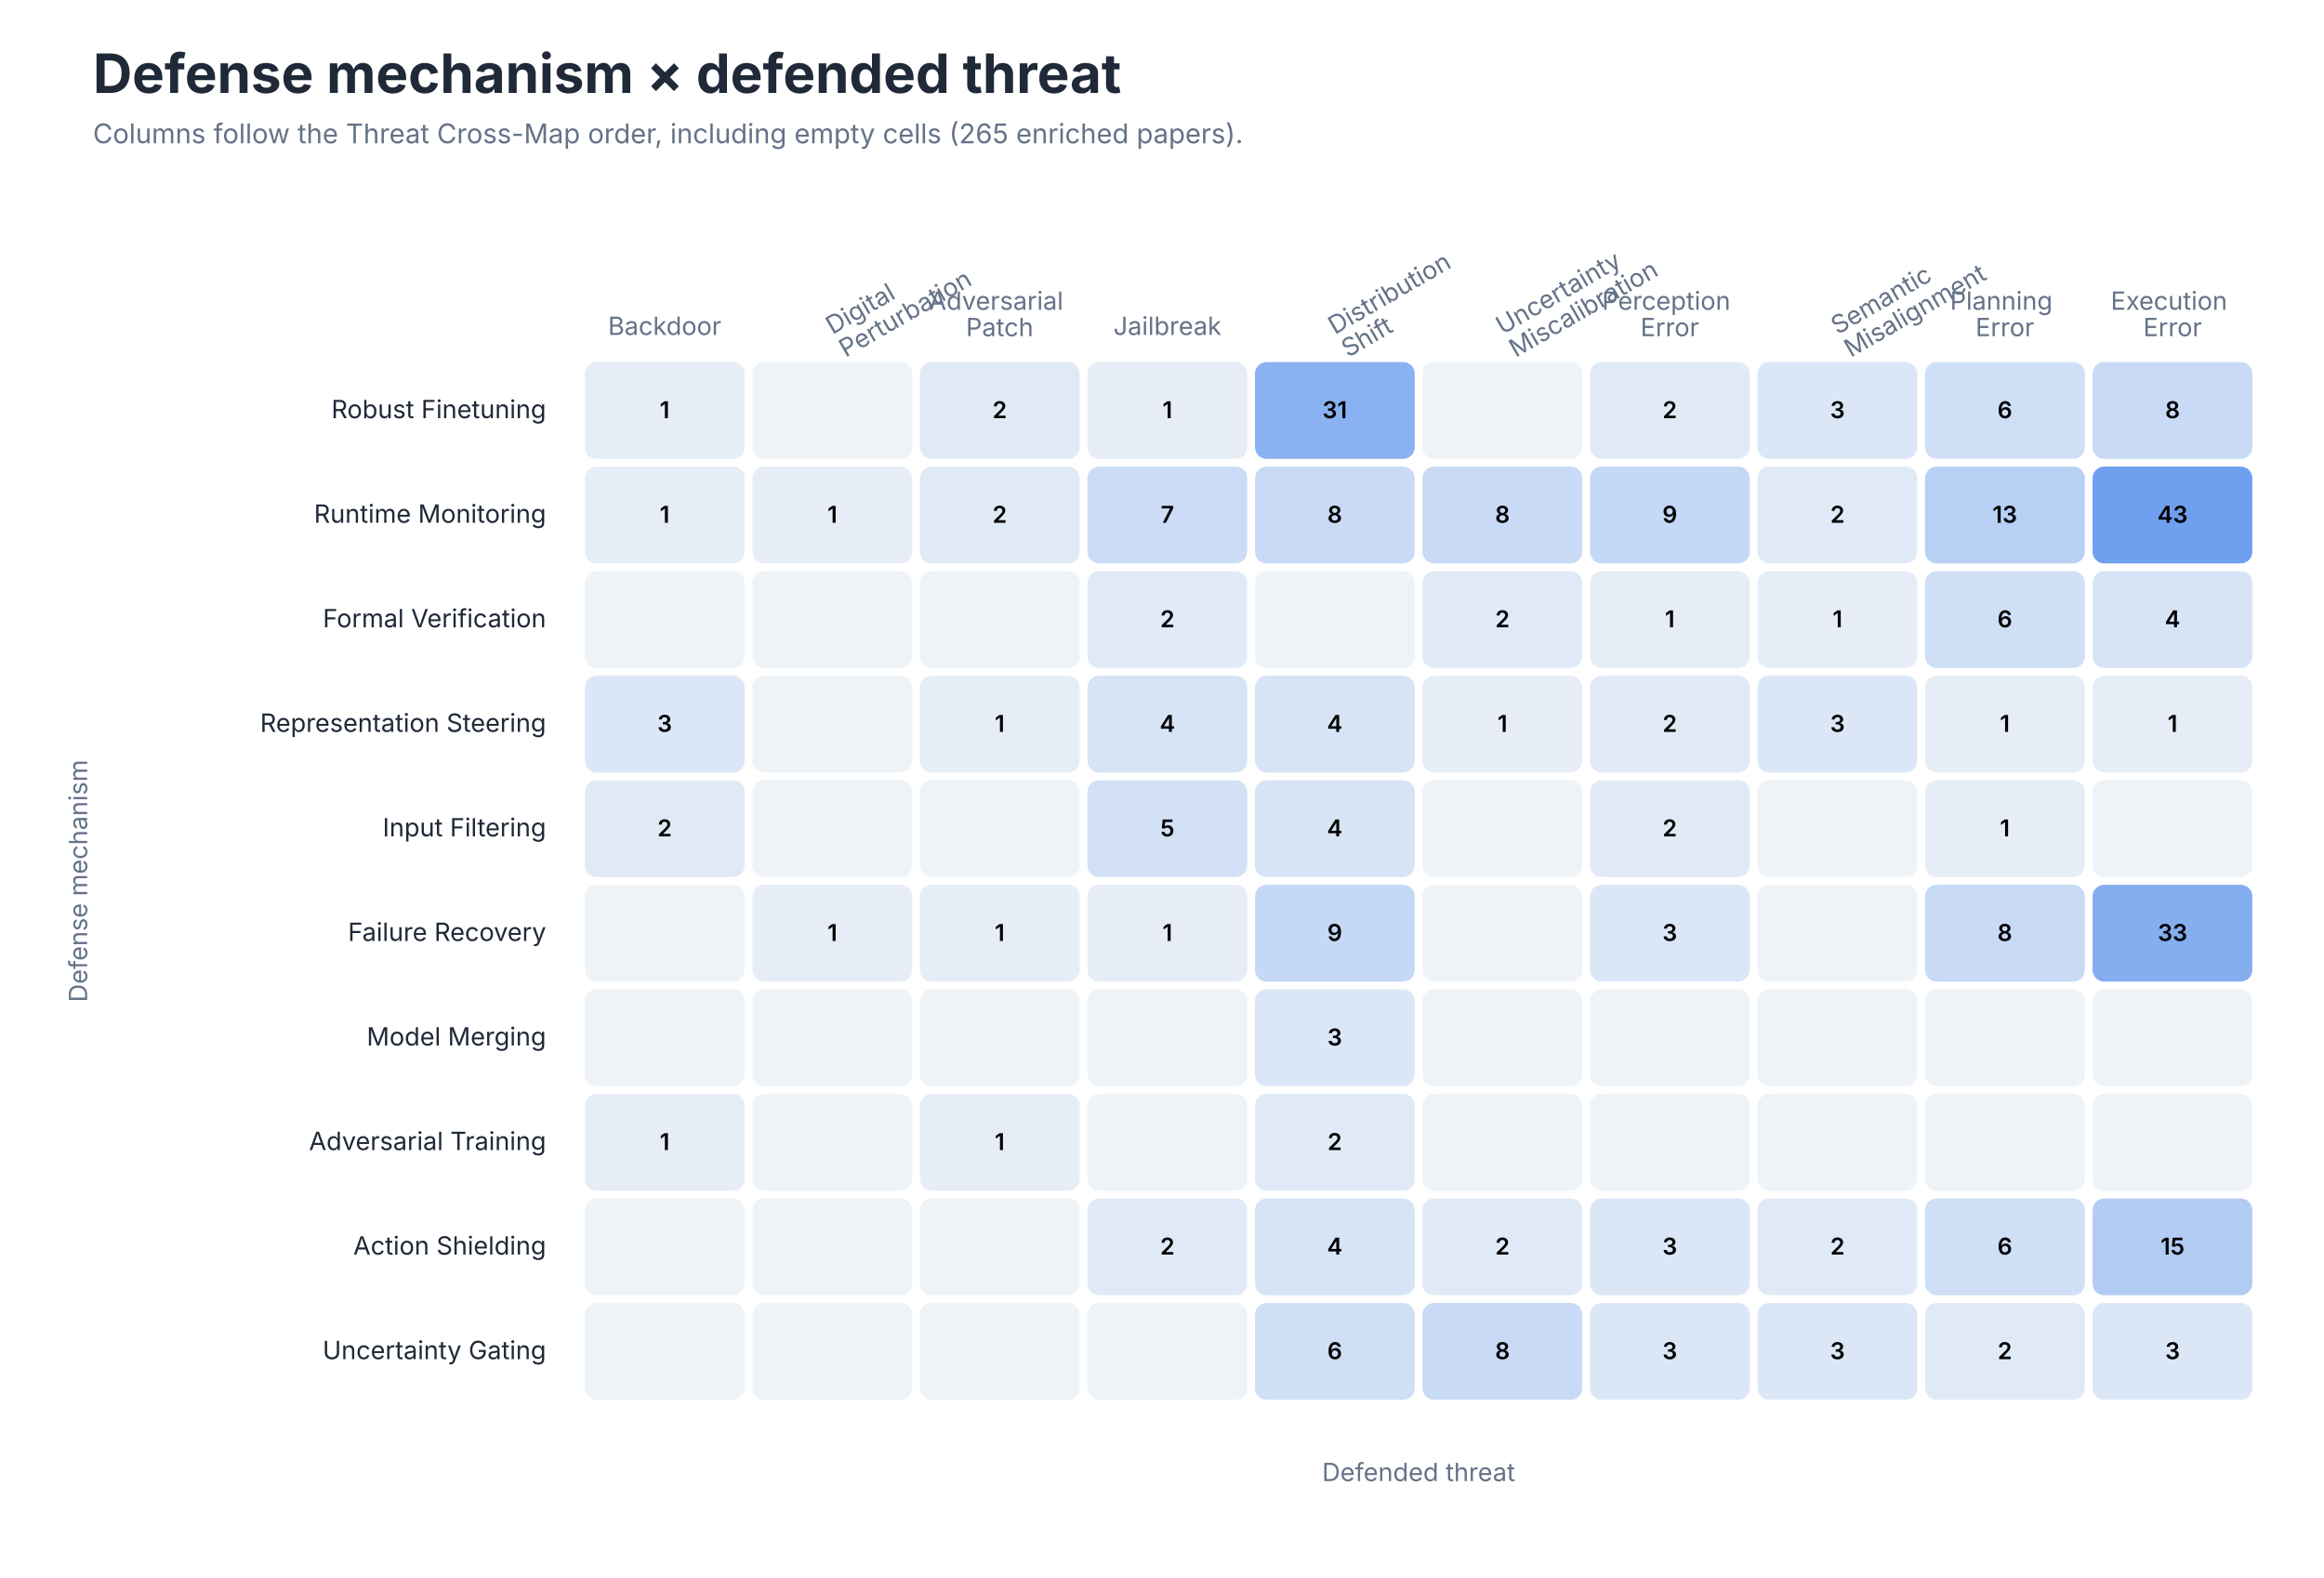
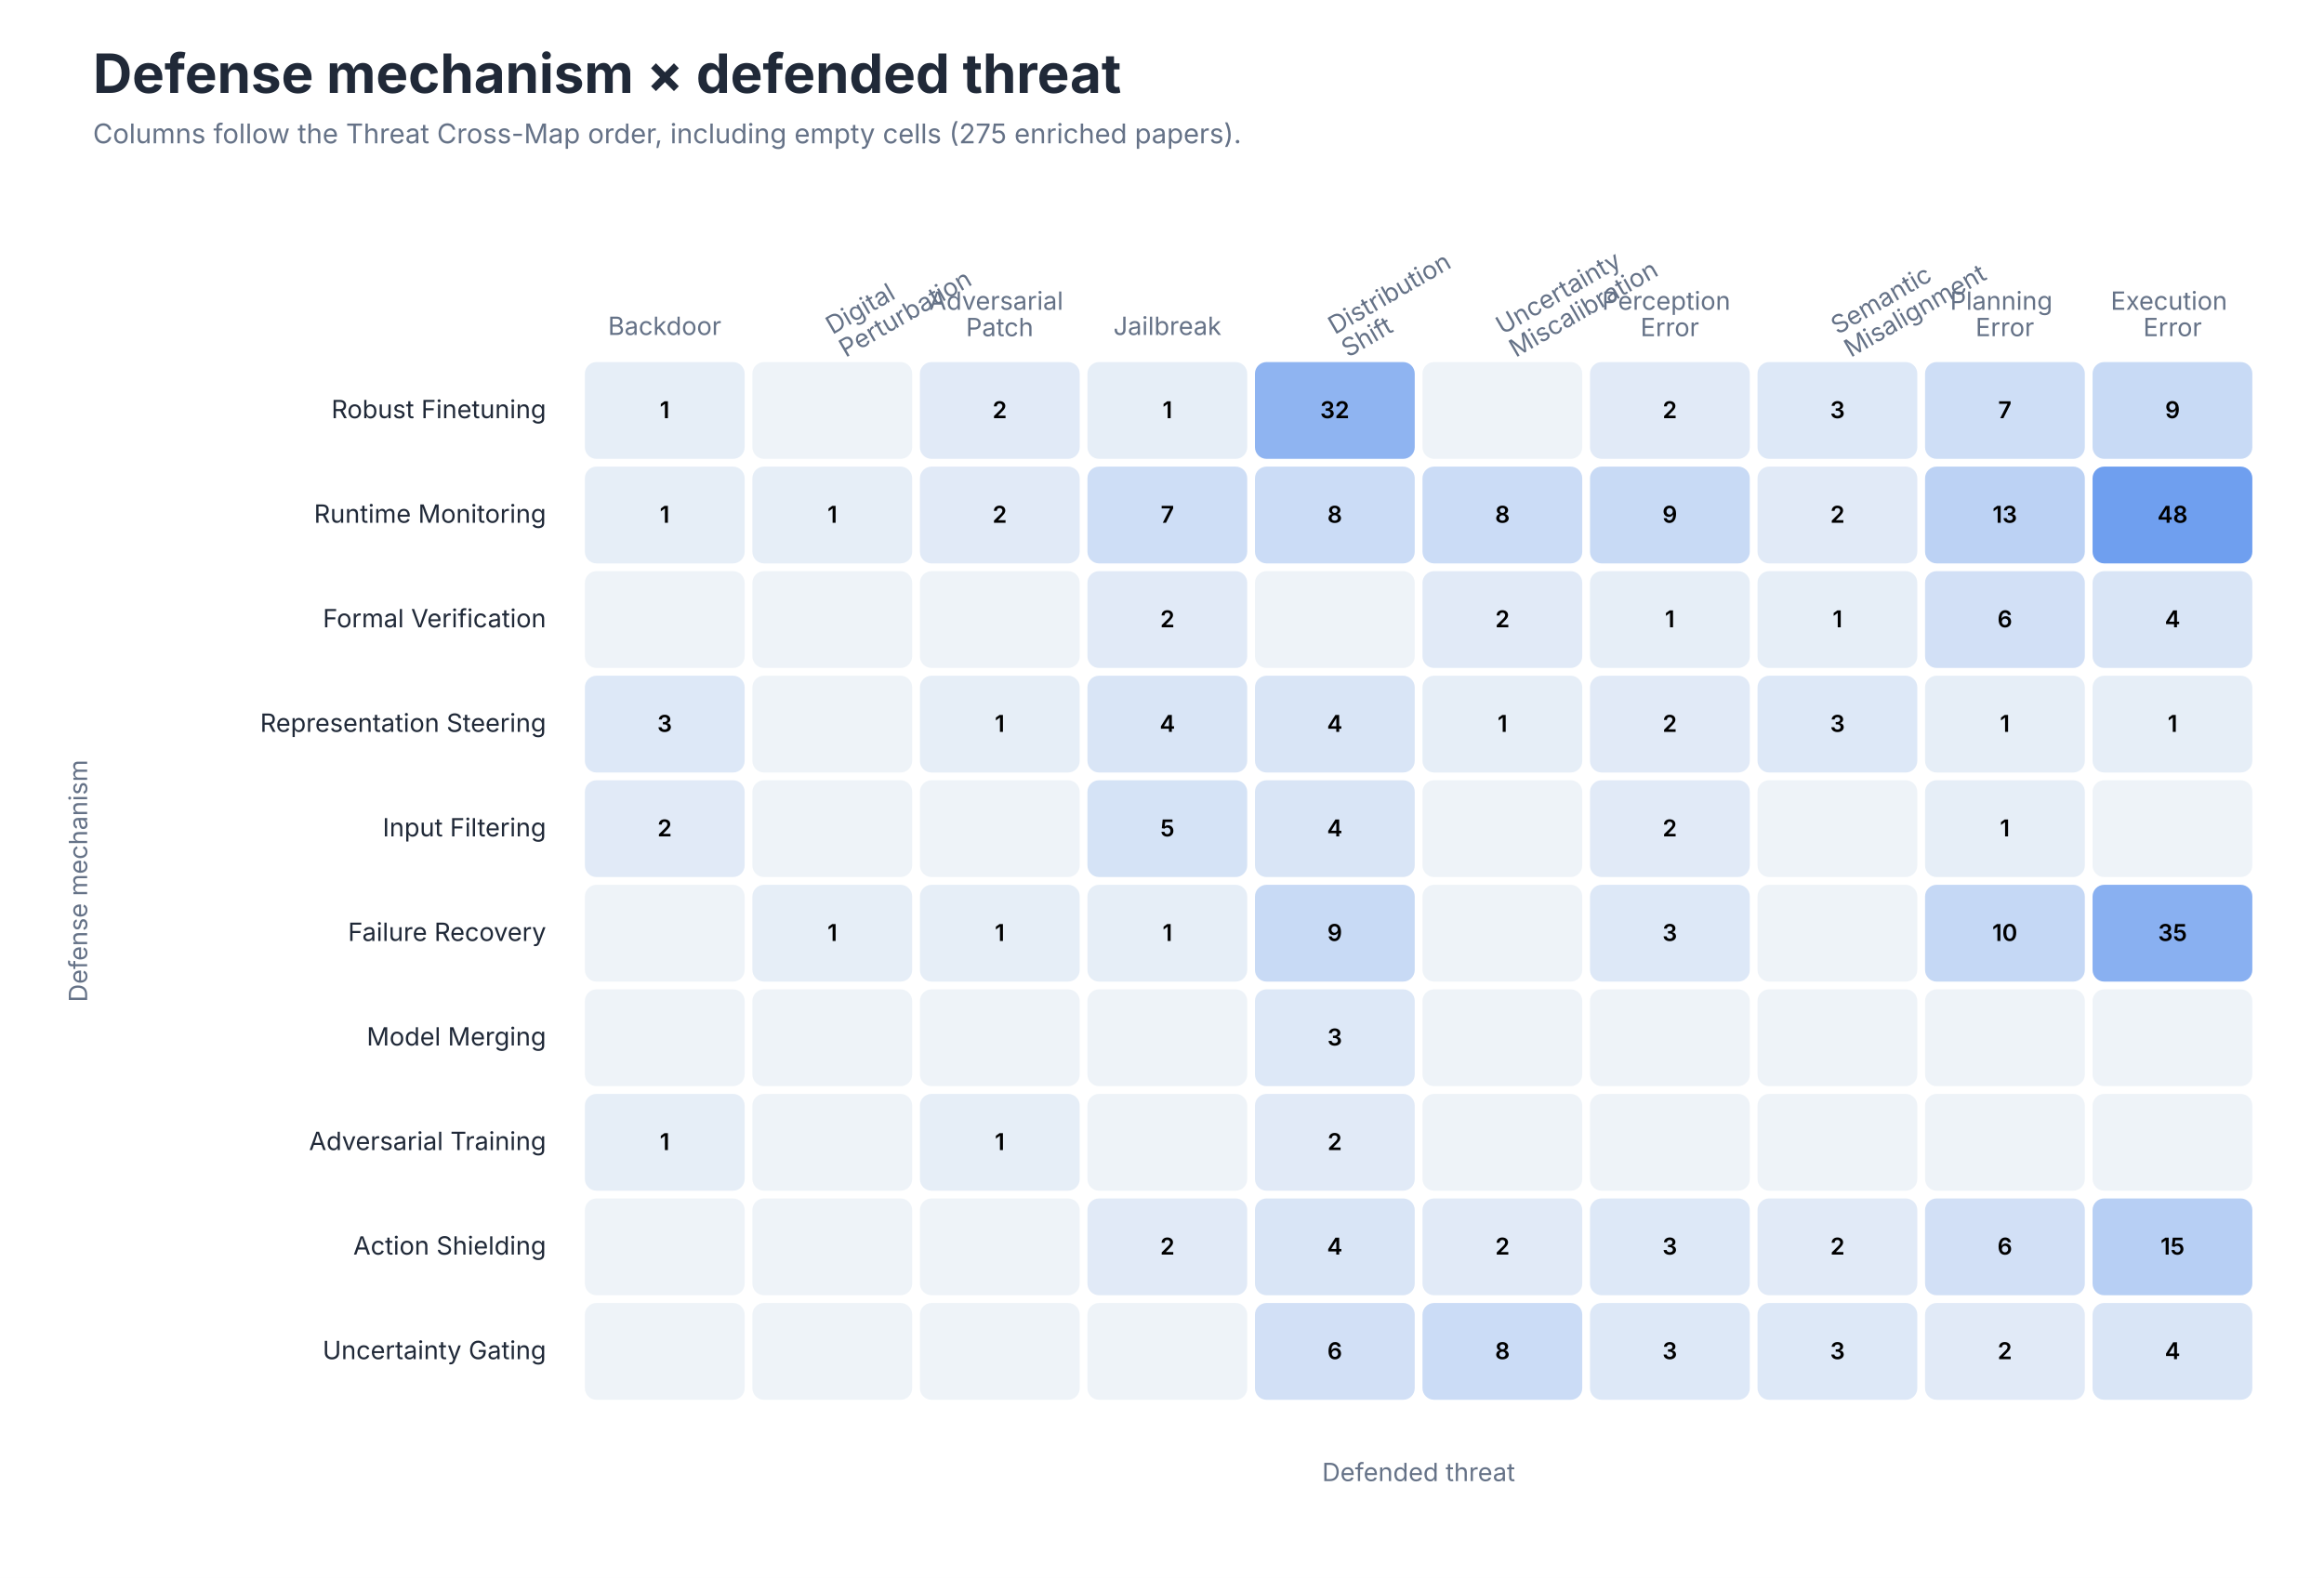
<svg xmlns="http://www.w3.org/2000/svg" role="img" aria-labelledby="title desc" viewBox="0 0 1200 815">
  <style>
text { font-family: -apple-system, BlinkMacSystemFont, 'Segoe UI', sans-serif; }
.title { font-size: 28px; font-weight: 650; fill: #202938; }
.subtitle { font-size: 14px; fill: #657287; }
.axis { font-size: 13px; fill: #657287; }
.label { font-size: 13px; fill: #202938; }
.small { font-size: 11px; fill: #657287; }
</style>
  <rect width="1200" height="815" fill="#FFFFFF" />
  <text class="title" x="48" y="48">Defense mechanism × defended threat</text>
-   <text class="subtitle" x="48" y="74">Columns follow the Threat Cross-Map order, including empty cells (265 enriched papers).</text>
+   <text class="subtitle" x="48" y="74">Columns follow the Threat Cross-Map order, including empty cells (275 enriched papers).</text>
  <text class="axis" text-anchor="middle" x="343.2" y="173.0">
    <tspan x="343.2" dy="0em">Backdoor</tspan>
  </text>
  <text class="axis" text-anchor="start" transform="translate(429.8 173.0) rotate(-30)">
    <tspan x="0" dy="0em">Digital</tspan>
    <tspan x="0" dy="1.05em">Perturbation</tspan>
  </text>
  <text class="axis" text-anchor="middle" x="516.2" y="160.0">
    <tspan x="516.2" dy="0em">Adversarial</tspan>
    <tspan x="516.2" dy="1.05em">Patch</tspan>
  </text>
  <text class="axis" text-anchor="middle" x="602.8" y="173.0">
    <tspan x="602.8" dy="0em">Jailbreak</tspan>
  </text>
  <text class="axis" text-anchor="start" transform="translate(689.2 173.0) rotate(-30)">
    <tspan x="0" dy="0em">Distribution</tspan>
    <tspan x="0" dy="1.05em">Shift</tspan>
  </text>
  <text class="axis" text-anchor="start" transform="translate(775.8 173.0) rotate(-30)">
    <tspan x="0" dy="0em">Uncertainty</tspan>
    <tspan x="0" dy="1.05em">Miscalibration</tspan>
  </text>
  <text class="axis" text-anchor="middle" x="862.2" y="160.0">
    <tspan x="862.2" dy="0em">Perception</tspan>
    <tspan x="862.2" dy="1.05em">Error</tspan>
  </text>
  <text class="axis" text-anchor="start" transform="translate(948.8 173.0) rotate(-30)">
    <tspan x="0" dy="0em">Semantic</tspan>
    <tspan x="0" dy="1.05em">Misalignment</tspan>
  </text>
  <text class="axis" text-anchor="middle" x="1035.2" y="160.0">
    <tspan x="1035.2" dy="0em">Planning</tspan>
    <tspan x="1035.2" dy="1.05em">Error</tspan>
  </text>
  <text class="axis" text-anchor="middle" x="1121.8" y="160.0">
    <tspan x="1121.8" dy="0em">Execution</tspan>
    <tspan x="1121.8" dy="1.05em">Error</tspan>
  </text>
  <text class="label" x="282" y="216.0" text-anchor="end">Robust Finetuning</text>
-   <rect x="302.0" y="187" width="82.5" height="50" rx="6" fill="#E6EDF7" />
+   <rect x="302.0" y="187" width="82.5" height="50" rx="6" fill="#E6EEF7" />
  <text x="343.2" y="216.0" text-anchor="middle" font-size="12" font-weight="600" fill="#000000">1</text>
  <rect x="388.5" y="187" width="82.5" height="50" rx="6" fill="#EEF3F8" />
  <text x="429.8" y="216.0" text-anchor="middle" font-size="12" font-weight="600" fill="#000000" />
-   <rect x="475.0" y="187" width="82.5" height="50" rx="6" fill="#E0EAF7" />
+   <rect x="475.0" y="187" width="82.5" height="50" rx="6" fill="#E1EAF7" />
  <text x="516.2" y="216.0" text-anchor="middle" font-size="12" font-weight="600" fill="#000000">2</text>
-   <rect x="561.5" y="187" width="82.5" height="50" rx="6" fill="#E6EDF7" />
+   <rect x="561.5" y="187" width="82.5" height="50" rx="6" fill="#E6EEF7" />
  <text x="602.8" y="216.0" text-anchor="middle" font-size="12" font-weight="600" fill="#000000">1</text>
-   <rect x="648.0" y="187" width="82.5" height="50" rx="6" fill="#8AB1F1" />
-   <text x="689.2" y="216.0" text-anchor="middle" font-size="12" font-weight="600" fill="#000000">31</text>
+   <rect x="648.0" y="187" width="82.5" height="50" rx="6" fill="#8FB4F1" />
+   <text x="689.2" y="216.0" text-anchor="middle" font-size="12" font-weight="600" fill="#000000">32</text>
  <rect x="734.5" y="187" width="82.5" height="50" rx="6" fill="#EEF3F8" />
  <text x="775.8" y="216.0" text-anchor="middle" font-size="12" font-weight="600" fill="#000000" />
-   <rect x="821.0" y="187" width="82.5" height="50" rx="6" fill="#E0EAF7" />
+   <rect x="821.0" y="187" width="82.5" height="50" rx="6" fill="#E1EAF7" />
  <text x="862.2" y="216.0" text-anchor="middle" font-size="12" font-weight="600" fill="#000000">2</text>
-   <rect x="907.5" y="187" width="82.5" height="50" rx="6" fill="#DBE7F7" />
+   <rect x="907.5" y="187" width="82.5" height="50" rx="6" fill="#DDE8F7" />
  <text x="948.8" y="216.0" text-anchor="middle" font-size="12" font-weight="600" fill="#000000">3</text>
-   <rect x="994.0" y="187" width="82.5" height="50" rx="6" fill="#CFDFF6" />
-   <text x="1035.2" y="216.0" text-anchor="middle" font-size="12" font-weight="600" fill="#000000">6</text>
+   <rect x="994.0" y="187" width="82.5" height="50" rx="6" fill="#CEDEF6" />
+   <text x="1035.2" y="216.0" text-anchor="middle" font-size="12" font-weight="600" fill="#000000">7</text>
  <rect x="1080.5" y="187" width="82.5" height="50" rx="6" fill="#C8DAF5" />
-   <text x="1121.8" y="216.0" text-anchor="middle" font-size="12" font-weight="600" fill="#000000">8</text>
+   <text x="1121.8" y="216.0" text-anchor="middle" font-size="12" font-weight="600" fill="#000000">9</text>
  <text class="label" x="282" y="270.0" text-anchor="end">Runtime Monitoring</text>
-   <rect x="302.0" y="241" width="82.5" height="50" rx="6" fill="#E6EDF7" />
+   <rect x="302.0" y="241" width="82.5" height="50" rx="6" fill="#E6EEF7" />
  <text x="343.2" y="270.0" text-anchor="middle" font-size="12" font-weight="600" fill="#000000">1</text>
-   <rect x="388.5" y="241" width="82.5" height="50" rx="6" fill="#E6EDF7" />
+   <rect x="388.5" y="241" width="82.5" height="50" rx="6" fill="#E6EEF7" />
  <text x="429.8" y="270.0" text-anchor="middle" font-size="12" font-weight="600" fill="#000000">1</text>
-   <rect x="475.0" y="241" width="82.5" height="50" rx="6" fill="#E0EAF7" />
+   <rect x="475.0" y="241" width="82.5" height="50" rx="6" fill="#E1EAF7" />
  <text x="516.2" y="270.0" text-anchor="middle" font-size="12" font-weight="600" fill="#000000">2</text>
-   <rect x="561.5" y="241" width="82.5" height="50" rx="6" fill="#CCDCF6" />
+   <rect x="561.5" y="241" width="82.5" height="50" rx="6" fill="#CEDEF6" />
  <text x="602.8" y="270.0" text-anchor="middle" font-size="12" font-weight="600" fill="#000000">7</text>
-   <rect x="648.0" y="241" width="82.5" height="50" rx="6" fill="#C8DAF5" />
+   <rect x="648.0" y="241" width="82.5" height="50" rx="6" fill="#CBDCF6" />
  <text x="689.2" y="270.0" text-anchor="middle" font-size="12" font-weight="600" fill="#000000">8</text>
-   <rect x="734.5" y="241" width="82.5" height="50" rx="6" fill="#C8DAF5" />
+   <rect x="734.5" y="241" width="82.5" height="50" rx="6" fill="#CBDCF6" />
  <text x="775.8" y="270.0" text-anchor="middle" font-size="12" font-weight="600" fill="#000000">8</text>
-   <rect x="821.0" y="241" width="82.5" height="50" rx="6" fill="#C5D8F5" />
+   <rect x="821.0" y="241" width="82.5" height="50" rx="6" fill="#C8DAF5" />
  <text x="862.2" y="270.0" text-anchor="middle" font-size="12" font-weight="600" fill="#000000">9</text>
-   <rect x="907.5" y="241" width="82.5" height="50" rx="6" fill="#E0EAF7" />
+   <rect x="907.5" y="241" width="82.5" height="50" rx="6" fill="#E1EAF7" />
  <text x="948.8" y="270.0" text-anchor="middle" font-size="12" font-weight="600" fill="#000000">2</text>
-   <rect x="994.0" y="241" width="82.5" height="50" rx="6" fill="#B8D0F4" />
+   <rect x="994.0" y="241" width="82.5" height="50" rx="6" fill="#BCD2F4" />
  <text x="1035.2" y="270.0" text-anchor="middle" font-size="12" font-weight="600" fill="#000000">13</text>
  <rect x="1080.5" y="241" width="82.5" height="50" rx="6" fill="#6F9FEF" />
-   <text x="1121.8" y="270.0" text-anchor="middle" font-size="12" font-weight="600" fill="#000000">43</text>
+   <text x="1121.8" y="270.0" text-anchor="middle" font-size="12" font-weight="600" fill="#000000">48</text>
  <text class="label" x="282" y="324.0" text-anchor="end">Formal Verification</text>
  <rect x="302.0" y="295" width="82.5" height="50" rx="6" fill="#EEF3F8" />
  <text x="343.2" y="324.0" text-anchor="middle" font-size="12" font-weight="600" fill="#000000" />
  <rect x="388.5" y="295" width="82.5" height="50" rx="6" fill="#EEF3F8" />
  <text x="429.8" y="324.0" text-anchor="middle" font-size="12" font-weight="600" fill="#000000" />
  <rect x="475.0" y="295" width="82.5" height="50" rx="6" fill="#EEF3F8" />
  <text x="516.2" y="324.0" text-anchor="middle" font-size="12" font-weight="600" fill="#000000" />
-   <rect x="561.5" y="295" width="82.5" height="50" rx="6" fill="#E0EAF7" />
+   <rect x="561.5" y="295" width="82.5" height="50" rx="6" fill="#E1EAF7" />
  <text x="602.8" y="324.0" text-anchor="middle" font-size="12" font-weight="600" fill="#000000">2</text>
  <rect x="648.0" y="295" width="82.5" height="50" rx="6" fill="#EEF3F8" />
  <text x="689.2" y="324.0" text-anchor="middle" font-size="12" font-weight="600" fill="#000000" />
-   <rect x="734.5" y="295" width="82.5" height="50" rx="6" fill="#E0EAF7" />
+   <rect x="734.5" y="295" width="82.5" height="50" rx="6" fill="#E1EAF7" />
  <text x="775.8" y="324.0" text-anchor="middle" font-size="12" font-weight="600" fill="#000000">2</text>
-   <rect x="821.0" y="295" width="82.5" height="50" rx="6" fill="#E6EDF7" />
+   <rect x="821.0" y="295" width="82.5" height="50" rx="6" fill="#E6EEF7" />
  <text x="862.2" y="324.0" text-anchor="middle" font-size="12" font-weight="600" fill="#000000">1</text>
-   <rect x="907.5" y="295" width="82.5" height="50" rx="6" fill="#E6EDF7" />
+   <rect x="907.5" y="295" width="82.5" height="50" rx="6" fill="#E6EEF7" />
  <text x="948.8" y="324.0" text-anchor="middle" font-size="12" font-weight="600" fill="#000000">1</text>
-   <rect x="994.0" y="295" width="82.5" height="50" rx="6" fill="#CFDFF6" />
+   <rect x="994.0" y="295" width="82.5" height="50" rx="6" fill="#D2E0F6" />
  <text x="1035.2" y="324.0" text-anchor="middle" font-size="12" font-weight="600" fill="#000000">6</text>
-   <rect x="1080.5" y="295" width="82.5" height="50" rx="6" fill="#D7E4F6" />
+   <rect x="1080.5" y="295" width="82.5" height="50" rx="6" fill="#D9E5F6" />
  <text x="1121.8" y="324.0" text-anchor="middle" font-size="12" font-weight="600" fill="#000000">4</text>
  <text class="label" x="282" y="378.0" text-anchor="end">Representation Steering</text>
-   <rect x="302.0" y="349" width="82.5" height="50" rx="6" fill="#DBE7F7" />
+   <rect x="302.0" y="349" width="82.5" height="50" rx="6" fill="#DDE8F7" />
  <text x="343.2" y="378.0" text-anchor="middle" font-size="12" font-weight="600" fill="#000000">3</text>
  <rect x="388.5" y="349" width="82.5" height="50" rx="6" fill="#EEF3F8" />
  <text x="429.8" y="378.0" text-anchor="middle" font-size="12" font-weight="600" fill="#000000" />
-   <rect x="475.0" y="349" width="82.5" height="50" rx="6" fill="#E6EDF7" />
+   <rect x="475.0" y="349" width="82.5" height="50" rx="6" fill="#E6EEF7" />
  <text x="516.2" y="378.0" text-anchor="middle" font-size="12" font-weight="600" fill="#000000">1</text>
-   <rect x="561.5" y="349" width="82.5" height="50" rx="6" fill="#D7E4F6" />
+   <rect x="561.5" y="349" width="82.5" height="50" rx="6" fill="#D9E5F6" />
  <text x="602.8" y="378.0" text-anchor="middle" font-size="12" font-weight="600" fill="#000000">4</text>
-   <rect x="648.0" y="349" width="82.5" height="50" rx="6" fill="#D7E4F6" />
+   <rect x="648.0" y="349" width="82.5" height="50" rx="6" fill="#D9E5F6" />
  <text x="689.2" y="378.0" text-anchor="middle" font-size="12" font-weight="600" fill="#000000">4</text>
-   <rect x="734.5" y="349" width="82.5" height="50" rx="6" fill="#E6EDF7" />
+   <rect x="734.5" y="349" width="82.5" height="50" rx="6" fill="#E6EEF7" />
  <text x="775.8" y="378.0" text-anchor="middle" font-size="12" font-weight="600" fill="#000000">1</text>
-   <rect x="821.0" y="349" width="82.5" height="50" rx="6" fill="#E0EAF7" />
+   <rect x="821.0" y="349" width="82.5" height="50" rx="6" fill="#E1EAF7" />
  <text x="862.2" y="378.0" text-anchor="middle" font-size="12" font-weight="600" fill="#000000">2</text>
-   <rect x="907.5" y="349" width="82.5" height="50" rx="6" fill="#DBE7F7" />
+   <rect x="907.5" y="349" width="82.5" height="50" rx="6" fill="#DDE8F7" />
  <text x="948.8" y="378.0" text-anchor="middle" font-size="12" font-weight="600" fill="#000000">3</text>
-   <rect x="994.0" y="349" width="82.5" height="50" rx="6" fill="#E6EDF7" />
+   <rect x="994.0" y="349" width="82.5" height="50" rx="6" fill="#E6EEF7" />
  <text x="1035.2" y="378.0" text-anchor="middle" font-size="12" font-weight="600" fill="#000000">1</text>
-   <rect x="1080.5" y="349" width="82.5" height="50" rx="6" fill="#E6EDF7" />
+   <rect x="1080.5" y="349" width="82.5" height="50" rx="6" fill="#E6EEF7" />
  <text x="1121.8" y="378.0" text-anchor="middle" font-size="12" font-weight="600" fill="#000000">1</text>
  <text class="label" x="282" y="432.0" text-anchor="end">Input Filtering</text>
-   <rect x="302.0" y="403" width="82.5" height="50" rx="6" fill="#E0EAF7" />
+   <rect x="302.0" y="403" width="82.5" height="50" rx="6" fill="#E1EAF7" />
  <text x="343.2" y="432.0" text-anchor="middle" font-size="12" font-weight="600" fill="#000000">2</text>
  <rect x="388.5" y="403" width="82.5" height="50" rx="6" fill="#EEF3F8" />
  <text x="429.8" y="432.0" text-anchor="middle" font-size="12" font-weight="600" fill="#000000" />
  <rect x="475.0" y="403" width="82.5" height="50" rx="6" fill="#EEF3F8" />
  <text x="516.2" y="432.0" text-anchor="middle" font-size="12" font-weight="600" fill="#000000" />
-   <rect x="561.5" y="403" width="82.5" height="50" rx="6" fill="#D3E1F6" />
+   <rect x="561.5" y="403" width="82.5" height="50" rx="6" fill="#D5E3F6" />
  <text x="602.8" y="432.0" text-anchor="middle" font-size="12" font-weight="600" fill="#000000">5</text>
-   <rect x="648.0" y="403" width="82.5" height="50" rx="6" fill="#D7E4F6" />
+   <rect x="648.0" y="403" width="82.5" height="50" rx="6" fill="#D9E5F6" />
  <text x="689.2" y="432.0" text-anchor="middle" font-size="12" font-weight="600" fill="#000000">4</text>
  <rect x="734.5" y="403" width="82.5" height="50" rx="6" fill="#EEF3F8" />
  <text x="775.8" y="432.0" text-anchor="middle" font-size="12" font-weight="600" fill="#000000" />
-   <rect x="821.0" y="403" width="82.5" height="50" rx="6" fill="#E0EAF7" />
+   <rect x="821.0" y="403" width="82.5" height="50" rx="6" fill="#E1EAF7" />
  <text x="862.2" y="432.0" text-anchor="middle" font-size="12" font-weight="600" fill="#000000">2</text>
  <rect x="907.5" y="403" width="82.5" height="50" rx="6" fill="#EEF3F8" />
  <text x="948.8" y="432.0" text-anchor="middle" font-size="12" font-weight="600" fill="#000000" />
-   <rect x="994.0" y="403" width="82.5" height="50" rx="6" fill="#E6EDF7" />
+   <rect x="994.0" y="403" width="82.5" height="50" rx="6" fill="#E6EEF7" />
  <text x="1035.2" y="432.0" text-anchor="middle" font-size="12" font-weight="600" fill="#000000">1</text>
  <rect x="1080.5" y="403" width="82.5" height="50" rx="6" fill="#EEF3F8" />
  <text x="1121.8" y="432.0" text-anchor="middle" font-size="12" font-weight="600" fill="#000000" />
  <text class="label" x="282" y="486.0" text-anchor="end">Failure Recovery</text>
  <rect x="302.0" y="457" width="82.5" height="50" rx="6" fill="#EEF3F8" />
  <text x="343.2" y="486.0" text-anchor="middle" font-size="12" font-weight="600" fill="#000000" />
-   <rect x="388.5" y="457" width="82.5" height="50" rx="6" fill="#E6EDF7" />
+   <rect x="388.5" y="457" width="82.5" height="50" rx="6" fill="#E6EEF7" />
  <text x="429.8" y="486.0" text-anchor="middle" font-size="12" font-weight="600" fill="#000000">1</text>
-   <rect x="475.0" y="457" width="82.5" height="50" rx="6" fill="#E6EDF7" />
+   <rect x="475.0" y="457" width="82.5" height="50" rx="6" fill="#E6EEF7" />
  <text x="516.2" y="486.0" text-anchor="middle" font-size="12" font-weight="600" fill="#000000">1</text>
-   <rect x="561.5" y="457" width="82.5" height="50" rx="6" fill="#E6EDF7" />
+   <rect x="561.5" y="457" width="82.5" height="50" rx="6" fill="#E6EEF7" />
  <text x="602.8" y="486.0" text-anchor="middle" font-size="12" font-weight="600" fill="#000000">1</text>
-   <rect x="648.0" y="457" width="82.5" height="50" rx="6" fill="#C5D8F5" />
+   <rect x="648.0" y="457" width="82.5" height="50" rx="6" fill="#C8DAF5" />
  <text x="689.2" y="486.0" text-anchor="middle" font-size="12" font-weight="600" fill="#000000">9</text>
  <rect x="734.5" y="457" width="82.5" height="50" rx="6" fill="#EEF3F8" />
  <text x="775.8" y="486.0" text-anchor="middle" font-size="12" font-weight="600" fill="#000000" />
-   <rect x="821.0" y="457" width="82.5" height="50" rx="6" fill="#DBE7F7" />
+   <rect x="821.0" y="457" width="82.5" height="50" rx="6" fill="#DDE8F7" />
  <text x="862.2" y="486.0" text-anchor="middle" font-size="12" font-weight="600" fill="#000000">3</text>
  <rect x="907.5" y="457" width="82.5" height="50" rx="6" fill="#EEF3F8" />
  <text x="948.8" y="486.0" text-anchor="middle" font-size="12" font-weight="600" fill="#000000" />
-   <rect x="994.0" y="457" width="82.5" height="50" rx="6" fill="#C8DAF5" />
-   <text x="1035.2" y="486.0" text-anchor="middle" font-size="12" font-weight="600" fill="#000000">8</text>
-   <rect x="1080.5" y="457" width="82.5" height="50" rx="6" fill="#85AEF1" />
-   <text x="1121.8" y="486.0" text-anchor="middle" font-size="12" font-weight="600" fill="#000000">33</text>
+   <rect x="994.0" y="457" width="82.5" height="50" rx="6" fill="#C5D8F5" />
+   <text x="1035.2" y="486.0" text-anchor="middle" font-size="12" font-weight="600" fill="#000000">10</text>
+   <rect x="1080.5" y="457" width="82.5" height="50" rx="6" fill="#89B0F1" />
+   <text x="1121.8" y="486.0" text-anchor="middle" font-size="12" font-weight="600" fill="#000000">35</text>
  <text class="label" x="282" y="540.0" text-anchor="end">Model Merging</text>
  <rect x="302.0" y="511" width="82.5" height="50" rx="6" fill="#EEF3F8" />
  <text x="343.2" y="540.0" text-anchor="middle" font-size="12" font-weight="600" fill="#000000" />
  <rect x="388.5" y="511" width="82.5" height="50" rx="6" fill="#EEF3F8" />
  <text x="429.8" y="540.0" text-anchor="middle" font-size="12" font-weight="600" fill="#000000" />
  <rect x="475.0" y="511" width="82.5" height="50" rx="6" fill="#EEF3F8" />
  <text x="516.2" y="540.0" text-anchor="middle" font-size="12" font-weight="600" fill="#000000" />
  <rect x="561.5" y="511" width="82.5" height="50" rx="6" fill="#EEF3F8" />
  <text x="602.8" y="540.0" text-anchor="middle" font-size="12" font-weight="600" fill="#000000" />
-   <rect x="648.0" y="511" width="82.5" height="50" rx="6" fill="#DBE7F7" />
+   <rect x="648.0" y="511" width="82.5" height="50" rx="6" fill="#DDE8F7" />
  <text x="689.2" y="540.0" text-anchor="middle" font-size="12" font-weight="600" fill="#000000">3</text>
  <rect x="734.5" y="511" width="82.5" height="50" rx="6" fill="#EEF3F8" />
  <text x="775.8" y="540.0" text-anchor="middle" font-size="12" font-weight="600" fill="#000000" />
  <rect x="821.0" y="511" width="82.5" height="50" rx="6" fill="#EEF3F8" />
  <text x="862.2" y="540.0" text-anchor="middle" font-size="12" font-weight="600" fill="#000000" />
  <rect x="907.5" y="511" width="82.5" height="50" rx="6" fill="#EEF3F8" />
  <text x="948.8" y="540.0" text-anchor="middle" font-size="12" font-weight="600" fill="#000000" />
  <rect x="994.0" y="511" width="82.5" height="50" rx="6" fill="#EEF3F8" />
  <text x="1035.2" y="540.0" text-anchor="middle" font-size="12" font-weight="600" fill="#000000" />
  <rect x="1080.5" y="511" width="82.5" height="50" rx="6" fill="#EEF3F8" />
  <text x="1121.8" y="540.0" text-anchor="middle" font-size="12" font-weight="600" fill="#000000" />
  <text class="label" x="282" y="594.0" text-anchor="end">Adversarial Training</text>
-   <rect x="302.0" y="565" width="82.5" height="50" rx="6" fill="#E6EDF7" />
+   <rect x="302.0" y="565" width="82.5" height="50" rx="6" fill="#E6EEF7" />
  <text x="343.2" y="594.0" text-anchor="middle" font-size="12" font-weight="600" fill="#000000">1</text>
  <rect x="388.5" y="565" width="82.5" height="50" rx="6" fill="#EEF3F8" />
  <text x="429.8" y="594.0" text-anchor="middle" font-size="12" font-weight="600" fill="#000000" />
-   <rect x="475.0" y="565" width="82.5" height="50" rx="6" fill="#E6EDF7" />
+   <rect x="475.0" y="565" width="82.5" height="50" rx="6" fill="#E6EEF7" />
  <text x="516.2" y="594.0" text-anchor="middle" font-size="12" font-weight="600" fill="#000000">1</text>
  <rect x="561.5" y="565" width="82.5" height="50" rx="6" fill="#EEF3F8" />
  <text x="602.8" y="594.0" text-anchor="middle" font-size="12" font-weight="600" fill="#000000" />
-   <rect x="648.0" y="565" width="82.5" height="50" rx="6" fill="#E0EAF7" />
+   <rect x="648.0" y="565" width="82.5" height="50" rx="6" fill="#E1EAF7" />
  <text x="689.2" y="594.0" text-anchor="middle" font-size="12" font-weight="600" fill="#000000">2</text>
  <rect x="734.5" y="565" width="82.5" height="50" rx="6" fill="#EEF3F8" />
  <text x="775.8" y="594.0" text-anchor="middle" font-size="12" font-weight="600" fill="#000000" />
  <rect x="821.0" y="565" width="82.5" height="50" rx="6" fill="#EEF3F8" />
  <text x="862.2" y="594.0" text-anchor="middle" font-size="12" font-weight="600" fill="#000000" />
  <rect x="907.5" y="565" width="82.5" height="50" rx="6" fill="#EEF3F8" />
  <text x="948.8" y="594.0" text-anchor="middle" font-size="12" font-weight="600" fill="#000000" />
  <rect x="994.0" y="565" width="82.5" height="50" rx="6" fill="#EEF3F8" />
  <text x="1035.2" y="594.0" text-anchor="middle" font-size="12" font-weight="600" fill="#000000" />
  <rect x="1080.5" y="565" width="82.5" height="50" rx="6" fill="#EEF3F8" />
  <text x="1121.8" y="594.0" text-anchor="middle" font-size="12" font-weight="600" fill="#000000" />
  <text class="label" x="282" y="648.0" text-anchor="end">Action Shielding</text>
  <rect x="302.0" y="619" width="82.5" height="50" rx="6" fill="#EEF3F8" />
  <text x="343.2" y="648.0" text-anchor="middle" font-size="12" font-weight="600" fill="#000000" />
  <rect x="388.5" y="619" width="82.5" height="50" rx="6" fill="#EEF3F8" />
  <text x="429.8" y="648.0" text-anchor="middle" font-size="12" font-weight="600" fill="#000000" />
  <rect x="475.0" y="619" width="82.5" height="50" rx="6" fill="#EEF3F8" />
  <text x="516.2" y="648.0" text-anchor="middle" font-size="12" font-weight="600" fill="#000000" />
-   <rect x="561.5" y="619" width="82.5" height="50" rx="6" fill="#E0EAF7" />
+   <rect x="561.5" y="619" width="82.5" height="50" rx="6" fill="#E1EAF7" />
  <text x="602.8" y="648.0" text-anchor="middle" font-size="12" font-weight="600" fill="#000000">2</text>
-   <rect x="648.0" y="619" width="82.5" height="50" rx="6" fill="#D7E4F6" />
+   <rect x="648.0" y="619" width="82.5" height="50" rx="6" fill="#D9E5F6" />
  <text x="689.2" y="648.0" text-anchor="middle" font-size="12" font-weight="600" fill="#000000">4</text>
-   <rect x="734.5" y="619" width="82.5" height="50" rx="6" fill="#E0EAF7" />
+   <rect x="734.5" y="619" width="82.5" height="50" rx="6" fill="#E1EAF7" />
  <text x="775.8" y="648.0" text-anchor="middle" font-size="12" font-weight="600" fill="#000000">2</text>
-   <rect x="821.0" y="619" width="82.5" height="50" rx="6" fill="#DBE7F7" />
+   <rect x="821.0" y="619" width="82.5" height="50" rx="6" fill="#DDE8F7" />
  <text x="862.2" y="648.0" text-anchor="middle" font-size="12" font-weight="600" fill="#000000">3</text>
-   <rect x="907.5" y="619" width="82.5" height="50" rx="6" fill="#E0EAF7" />
+   <rect x="907.5" y="619" width="82.5" height="50" rx="6" fill="#E1EAF7" />
  <text x="948.8" y="648.0" text-anchor="middle" font-size="12" font-weight="600" fill="#000000">2</text>
-   <rect x="994.0" y="619" width="82.5" height="50" rx="6" fill="#CFDFF6" />
+   <rect x="994.0" y="619" width="82.5" height="50" rx="6" fill="#D2E0F6" />
  <text x="1035.2" y="648.0" text-anchor="middle" font-size="12" font-weight="600" fill="#000000">6</text>
-   <rect x="1080.5" y="619" width="82.5" height="50" rx="6" fill="#B3CCF4" />
+   <rect x="1080.5" y="619" width="82.5" height="50" rx="6" fill="#B7CFF4" />
  <text x="1121.8" y="648.0" text-anchor="middle" font-size="12" font-weight="600" fill="#000000">15</text>
  <text class="label" x="282" y="702.0" text-anchor="end">Uncertainty Gating</text>
  <rect x="302.0" y="673" width="82.5" height="50" rx="6" fill="#EEF3F8" />
  <text x="343.2" y="702.0" text-anchor="middle" font-size="12" font-weight="600" fill="#000000" />
  <rect x="388.5" y="673" width="82.5" height="50" rx="6" fill="#EEF3F8" />
  <text x="429.8" y="702.0" text-anchor="middle" font-size="12" font-weight="600" fill="#000000" />
  <rect x="475.0" y="673" width="82.5" height="50" rx="6" fill="#EEF3F8" />
  <text x="516.2" y="702.0" text-anchor="middle" font-size="12" font-weight="600" fill="#000000" />
  <rect x="561.5" y="673" width="82.5" height="50" rx="6" fill="#EEF3F8" />
  <text x="602.8" y="702.0" text-anchor="middle" font-size="12" font-weight="600" fill="#000000" />
-   <rect x="648.0" y="673" width="82.5" height="50" rx="6" fill="#CFDFF6" />
+   <rect x="648.0" y="673" width="82.5" height="50" rx="6" fill="#D2E0F6" />
  <text x="689.2" y="702.0" text-anchor="middle" font-size="12" font-weight="600" fill="#000000">6</text>
-   <rect x="734.5" y="673" width="82.5" height="50" rx="6" fill="#C8DAF5" />
+   <rect x="734.5" y="673" width="82.5" height="50" rx="6" fill="#CBDCF6" />
  <text x="775.8" y="702.0" text-anchor="middle" font-size="12" font-weight="600" fill="#000000">8</text>
-   <rect x="821.0" y="673" width="82.5" height="50" rx="6" fill="#DBE7F7" />
+   <rect x="821.0" y="673" width="82.5" height="50" rx="6" fill="#DDE8F7" />
  <text x="862.2" y="702.0" text-anchor="middle" font-size="12" font-weight="600" fill="#000000">3</text>
-   <rect x="907.5" y="673" width="82.5" height="50" rx="6" fill="#DBE7F7" />
+   <rect x="907.5" y="673" width="82.5" height="50" rx="6" fill="#DDE8F7" />
  <text x="948.8" y="702.0" text-anchor="middle" font-size="12" font-weight="600" fill="#000000">3</text>
-   <rect x="994.0" y="673" width="82.5" height="50" rx="6" fill="#E0EAF7" />
+   <rect x="994.0" y="673" width="82.5" height="50" rx="6" fill="#E1EAF7" />
  <text x="1035.2" y="702.0" text-anchor="middle" font-size="12" font-weight="600" fill="#000000">2</text>
-   <rect x="1080.5" y="673" width="82.5" height="50" rx="6" fill="#DBE7F7" />
-   <text x="1121.8" y="702.0" text-anchor="middle" font-size="12" font-weight="600" fill="#000000">3</text>
+   <rect x="1080.5" y="673" width="82.5" height="50" rx="6" fill="#D9E5F6" />
+   <text x="1121.8" y="702.0" text-anchor="middle" font-size="12" font-weight="600" fill="#000000">4</text>
  <text class="axis" x="732.5" y="765" text-anchor="middle">Defended threat</text>
  <text class="axis" transform="translate(45 455.0) rotate(-90)" text-anchor="middle">Defense mechanism</text>
</svg>
